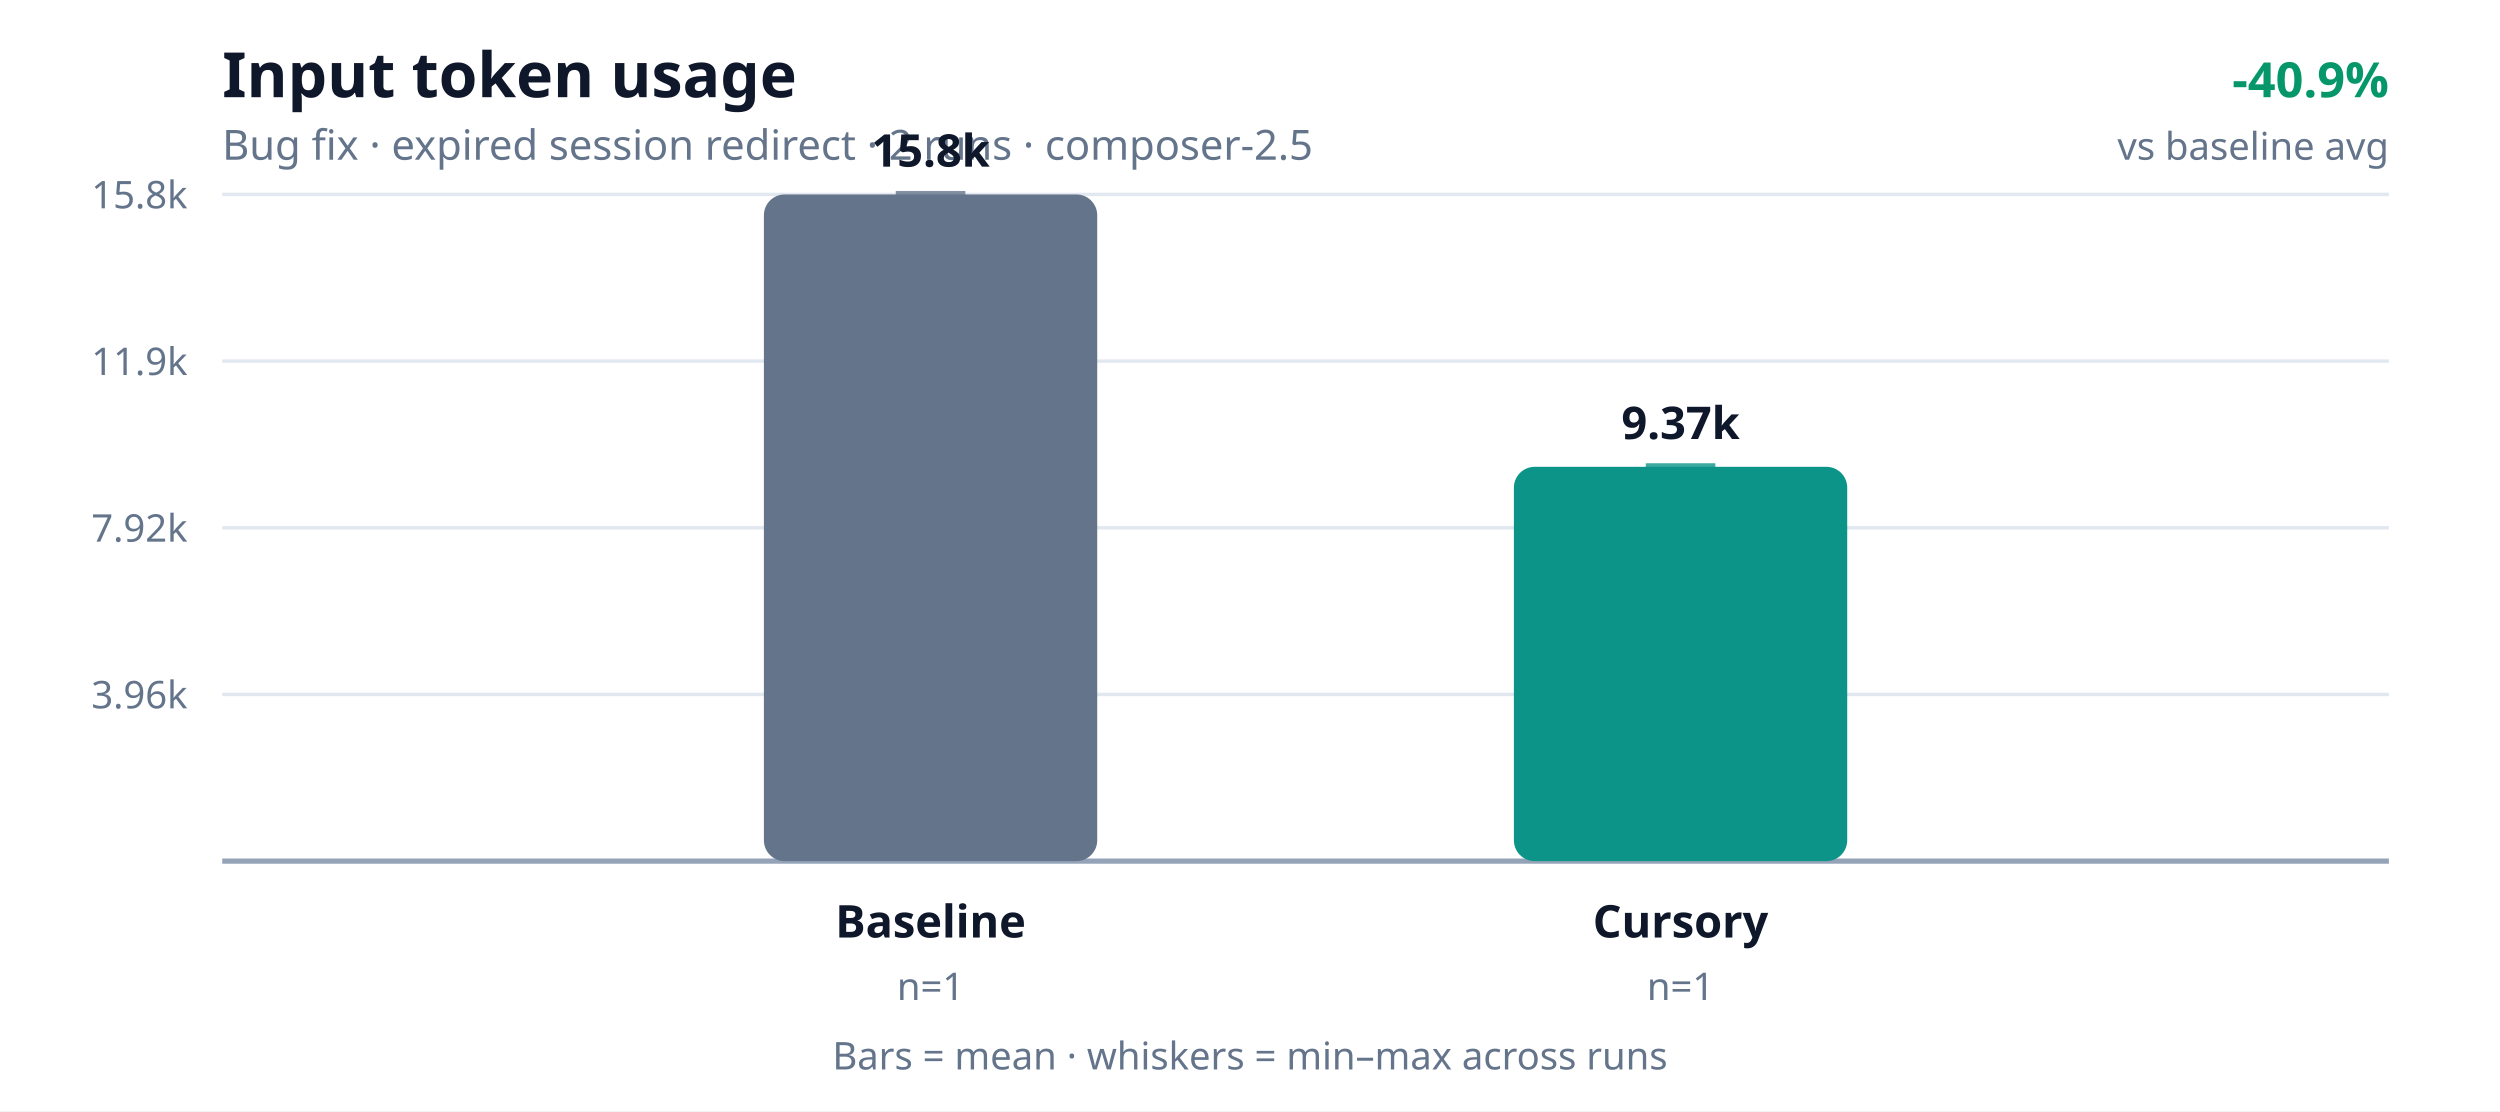
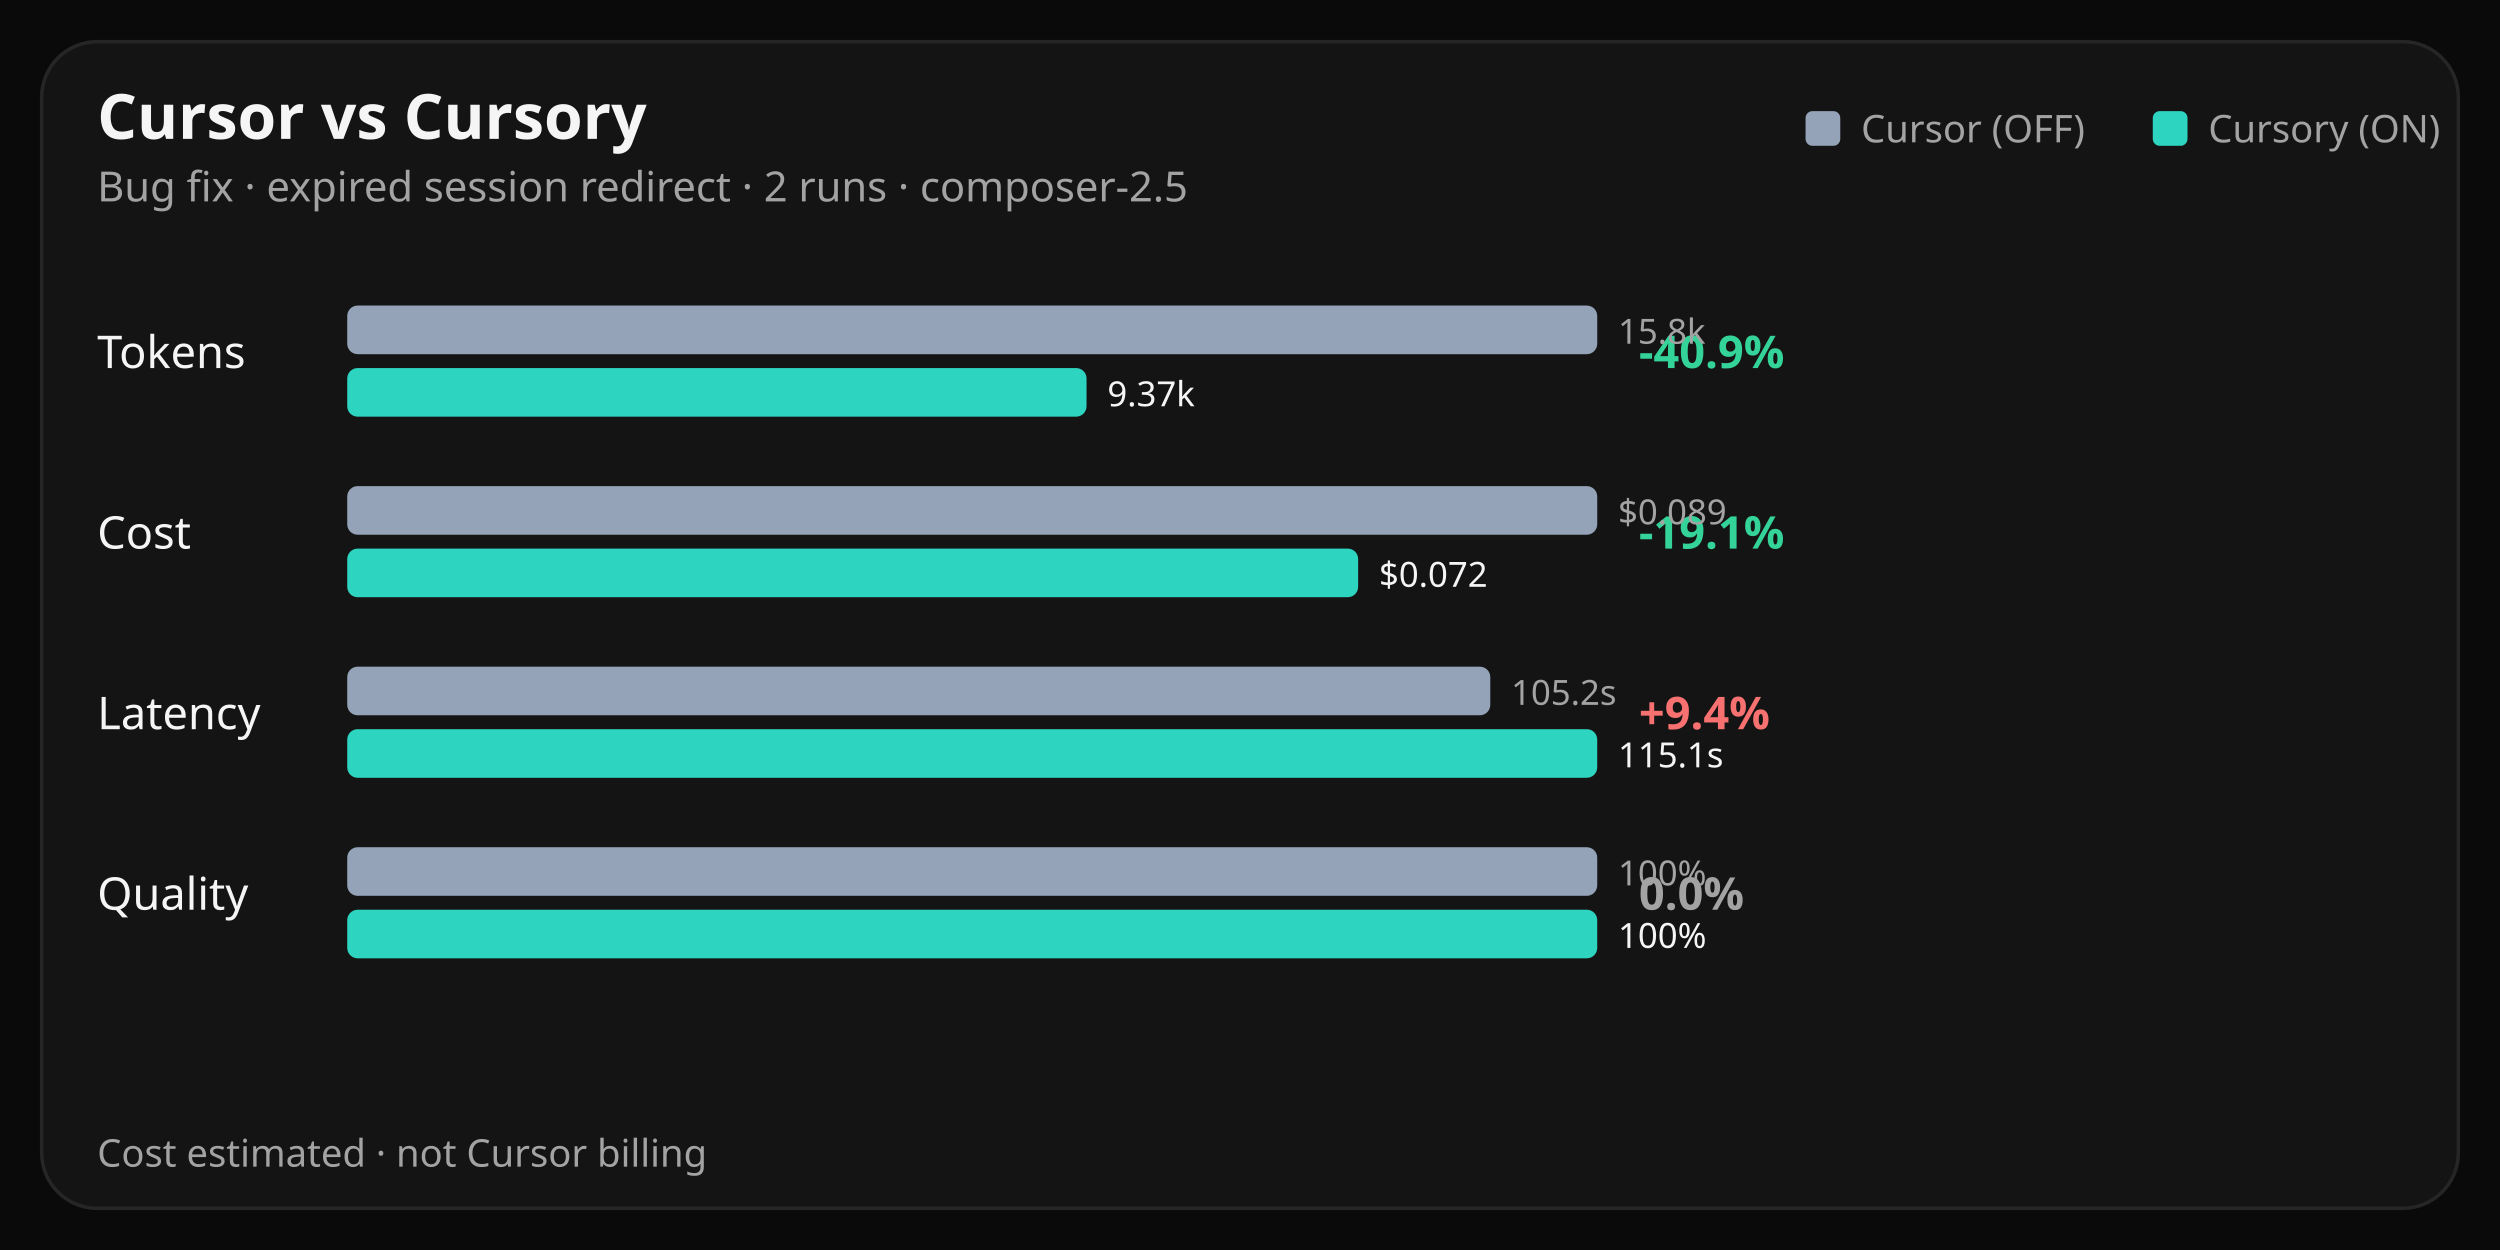
- <svg xmlns="http://www.w3.org/2000/svg" width="720" height="320" viewBox="0 0 720 320" role="img" aria-label="Input token usage">
-   <rect width="100%" height="100%" fill="#ffffff" />
-   <text x="64" y="28" font-size="18" font-weight="700" fill="#0f172a" font-family="ui-sans-serif, system-ui, sans-serif">Input token usage</text>
-   <text x="64" y="46" font-size="12" fill="#64748b" font-family="ui-sans-serif, system-ui, sans-serif">Bug fix · expired session redirect · 2 runs · composer-2.5</text>
-   <text x="688" y="28" text-anchor="end" font-size="14" font-weight="700" fill="#059669" font-family="ui-sans-serif, system-ui, sans-serif">-40.9%</text>
-   <text x="688" y="46" text-anchor="end" font-size="11" fill="#64748b" font-family="ui-sans-serif, system-ui, sans-serif">vs baseline avg</text>
-   <line x1="64" y1="200" x2="688" y2="200" stroke="#e2e8f0" stroke-width="1" />
-   <text x="54" y="204" text-anchor="end" font-size="11" fill="#64748b" font-family="ui-sans-serif, system-ui, sans-serif">3.96k</text>
-   <line x1="64" y1="152" x2="688" y2="152" stroke="#e2e8f0" stroke-width="1" />
-   <text x="54" y="156" text-anchor="end" font-size="11" fill="#64748b" font-family="ui-sans-serif, system-ui, sans-serif">7.92k</text>
-   <line x1="64" y1="104" x2="688" y2="104" stroke="#e2e8f0" stroke-width="1" />
-   <text x="54" y="108" text-anchor="end" font-size="11" fill="#64748b" font-family="ui-sans-serif, system-ui, sans-serif">11.9k</text>
-   <line x1="64" y1="56" x2="688" y2="56" stroke="#e2e8f0" stroke-width="1" />
-   <text x="54" y="60" text-anchor="end" font-size="11" fill="#64748b" font-family="ui-sans-serif, system-ui, sans-serif">15.8k</text>
-   <line x1="64" y1="248" x2="688" y2="248" stroke="#94a3b8" stroke-width="1.5" />
-   <rect x="220" y="56" width="96" height="192" rx="6" fill="#64748b" />
-   <rect x="436" y="134.441" width="96" height="113.559" rx="6" fill="#0d9488" />
-   <line x1="268" y1="56" x2="268" y2="56" stroke="#64748b" stroke-width="2" opacity="0.55" />
-   <line x1="258" y1="56" x2="278" y2="56" stroke="#64748b" stroke-width="2" opacity="0.55" />
-   <line x1="258" y1="56" x2="278" y2="56" stroke="#64748b" stroke-width="2" opacity="0.55" />
-   <line x1="484" y1="134.441" x2="484" y2="134.441" stroke="#0d9488" stroke-width="2" opacity="0.55" />
-   <line x1="474" y1="134.441" x2="494" y2="134.441" stroke="#0d9488" stroke-width="2" opacity="0.55" />
-   <line x1="474" y1="134.441" x2="494" y2="134.441" stroke="#0d9488" stroke-width="2" opacity="0.55" />
-   <text x="268" y="48" text-anchor="middle" font-size="13" font-weight="600" fill="#0f172a" font-family="ui-sans-serif, system-ui, sans-serif">15.8k</text>
-   <text x="484" y="126.441" text-anchor="middle" font-size="13" font-weight="600" fill="#0f172a" font-family="ui-sans-serif, system-ui, sans-serif">9.37k</text>
-   <text x="268" y="270" text-anchor="middle" font-size="13" font-weight="600" fill="#0f172a" font-family="ui-sans-serif, system-ui, sans-serif">Baseline</text>
-   <text x="268" y="288" text-anchor="middle" font-size="11" fill="#64748b" font-family="ui-sans-serif, system-ui, sans-serif">n=1</text>
-   <text x="484" y="270" text-anchor="middle" font-size="13" font-weight="600" fill="#0f172a" font-family="ui-sans-serif, system-ui, sans-serif">Cursory</text>
-   <text x="484" y="288" text-anchor="middle" font-size="11" fill="#64748b" font-family="ui-sans-serif, system-ui, sans-serif">n=1</text>
-   <text x="360" y="308" text-anchor="middle" font-size="11" fill="#64748b" font-family="ui-sans-serif, system-ui, sans-serif">Bars = mean · whiskers = min–max across runs</text>
+ <svg xmlns="http://www.w3.org/2000/svg" width="720" height="360" viewBox="0 0 720 360" role="img" aria-label="Cursor vs Cursory">
+   <rect width="100%" height="100%" fill="#0a0a0a" />
+   <rect x="12" y="12" width="696" height="336" rx="16" fill="#141414" stroke="#262626" stroke-width="1" />
+   <text x="28" y="40" font-size="18" font-weight="700" fill="#f5f5f5" font-family="ui-sans-serif, system-ui, sans-serif">Cursor vs Cursory</text>
+   <text x="28" y="58" font-size="12" fill="#a3a3a3" font-family="ui-sans-serif, system-ui, sans-serif">Bug fix · expired session redirect · 2 runs · composer-2.5</text>
+   <rect x="520" y="32" width="10" height="10" rx="2" fill="#94a3b8" />
+   <text x="536" y="41" font-size="11" fill="#a3a3a3" font-family="ui-sans-serif, system-ui, sans-serif">Cursor (OFF)</text>
+   <rect x="620" y="32" width="10" height="10" rx="2" fill="#2dd4bf" />
+   <text x="636" y="41" font-size="11" fill="#a3a3a3" font-family="ui-sans-serif, system-ui, sans-serif">Cursory (ON)</text>
+   <text x="28" y="106" font-size="13" fill="#f5f5f5" font-family="ui-sans-serif, system-ui, sans-serif">Tokens</text>
+   <rect x="100" y="88" width="360" height="14" rx="3" fill="#94a3b8" />
+   <rect x="100" y="106" width="212.923" height="14" rx="3" fill="#2dd4bf" />
+   <text x="472" y="106" font-size="13" font-weight="700" fill="#34d399" font-family="ui-sans-serif, system-ui, sans-serif">-40.9%</text>
+   <text x="466" y="99" font-size="10" fill="#a3a3a3" font-family="ui-sans-serif, system-ui, sans-serif">15.8k</text>
+   <text x="318.923" y="117" font-size="10" fill="#f5f5f5" font-family="ui-sans-serif, system-ui, sans-serif">9.37k</text>
+   <text x="28" y="158" font-size="13" fill="#f5f5f5" font-family="ui-sans-serif, system-ui, sans-serif">Cost</text>
+   <rect x="100" y="140" width="360" height="14" rx="3" fill="#94a3b8" />
+   <rect x="100" y="158" width="291.147" height="14" rx="3" fill="#2dd4bf" />
+   <text x="472" y="158" font-size="13" font-weight="700" fill="#34d399" font-family="ui-sans-serif, system-ui, sans-serif">-19.1%</text>
+   <text x="466" y="151" font-size="10" fill="#a3a3a3" font-family="ui-sans-serif, system-ui, sans-serif">$0.089</text>
+   <text x="397.147" y="169" font-size="10" fill="#f5f5f5" font-family="ui-sans-serif, system-ui, sans-serif">$0.072</text>
+   <text x="28" y="210" font-size="13" fill="#f5f5f5" font-family="ui-sans-serif, system-ui, sans-serif">Latency</text>
+   <rect x="100" y="192" width="329.201" height="14" rx="3" fill="#94a3b8" />
+   <rect x="100" y="210" width="360" height="14" rx="3" fill="#2dd4bf" />
+   <text x="472" y="210" font-size="13" font-weight="700" fill="#f87171" font-family="ui-sans-serif, system-ui, sans-serif">+9.4%</text>
+   <text x="435.201" y="203" font-size="10" fill="#a3a3a3" font-family="ui-sans-serif, system-ui, sans-serif">105.2s</text>
+   <text x="466" y="221" font-size="10" fill="#f5f5f5" font-family="ui-sans-serif, system-ui, sans-serif">115.1s</text>
+   <text x="28" y="262" font-size="13" fill="#f5f5f5" font-family="ui-sans-serif, system-ui, sans-serif">Quality</text>
+   <rect x="100" y="244" width="360" height="14" rx="3" fill="#94a3b8" />
+   <rect x="100" y="262" width="360" height="14" rx="3" fill="#2dd4bf" />
+   <text x="472" y="262" font-size="13" font-weight="700" fill="#a3a3a3" font-family="ui-sans-serif, system-ui, sans-serif">0.0%</text>
+   <text x="466" y="255" font-size="10" fill="#a3a3a3" font-family="ui-sans-serif, system-ui, sans-serif">100%</text>
+   <text x="466" y="273" font-size="10" fill="#f5f5f5" font-family="ui-sans-serif, system-ui, sans-serif">100%</text>
+   <text x="28" y="336" font-size="11" fill="#a3a3a3" font-family="ui-sans-serif, system-ui, sans-serif">Cost estimated · not Cursor billing</text>
</svg>
